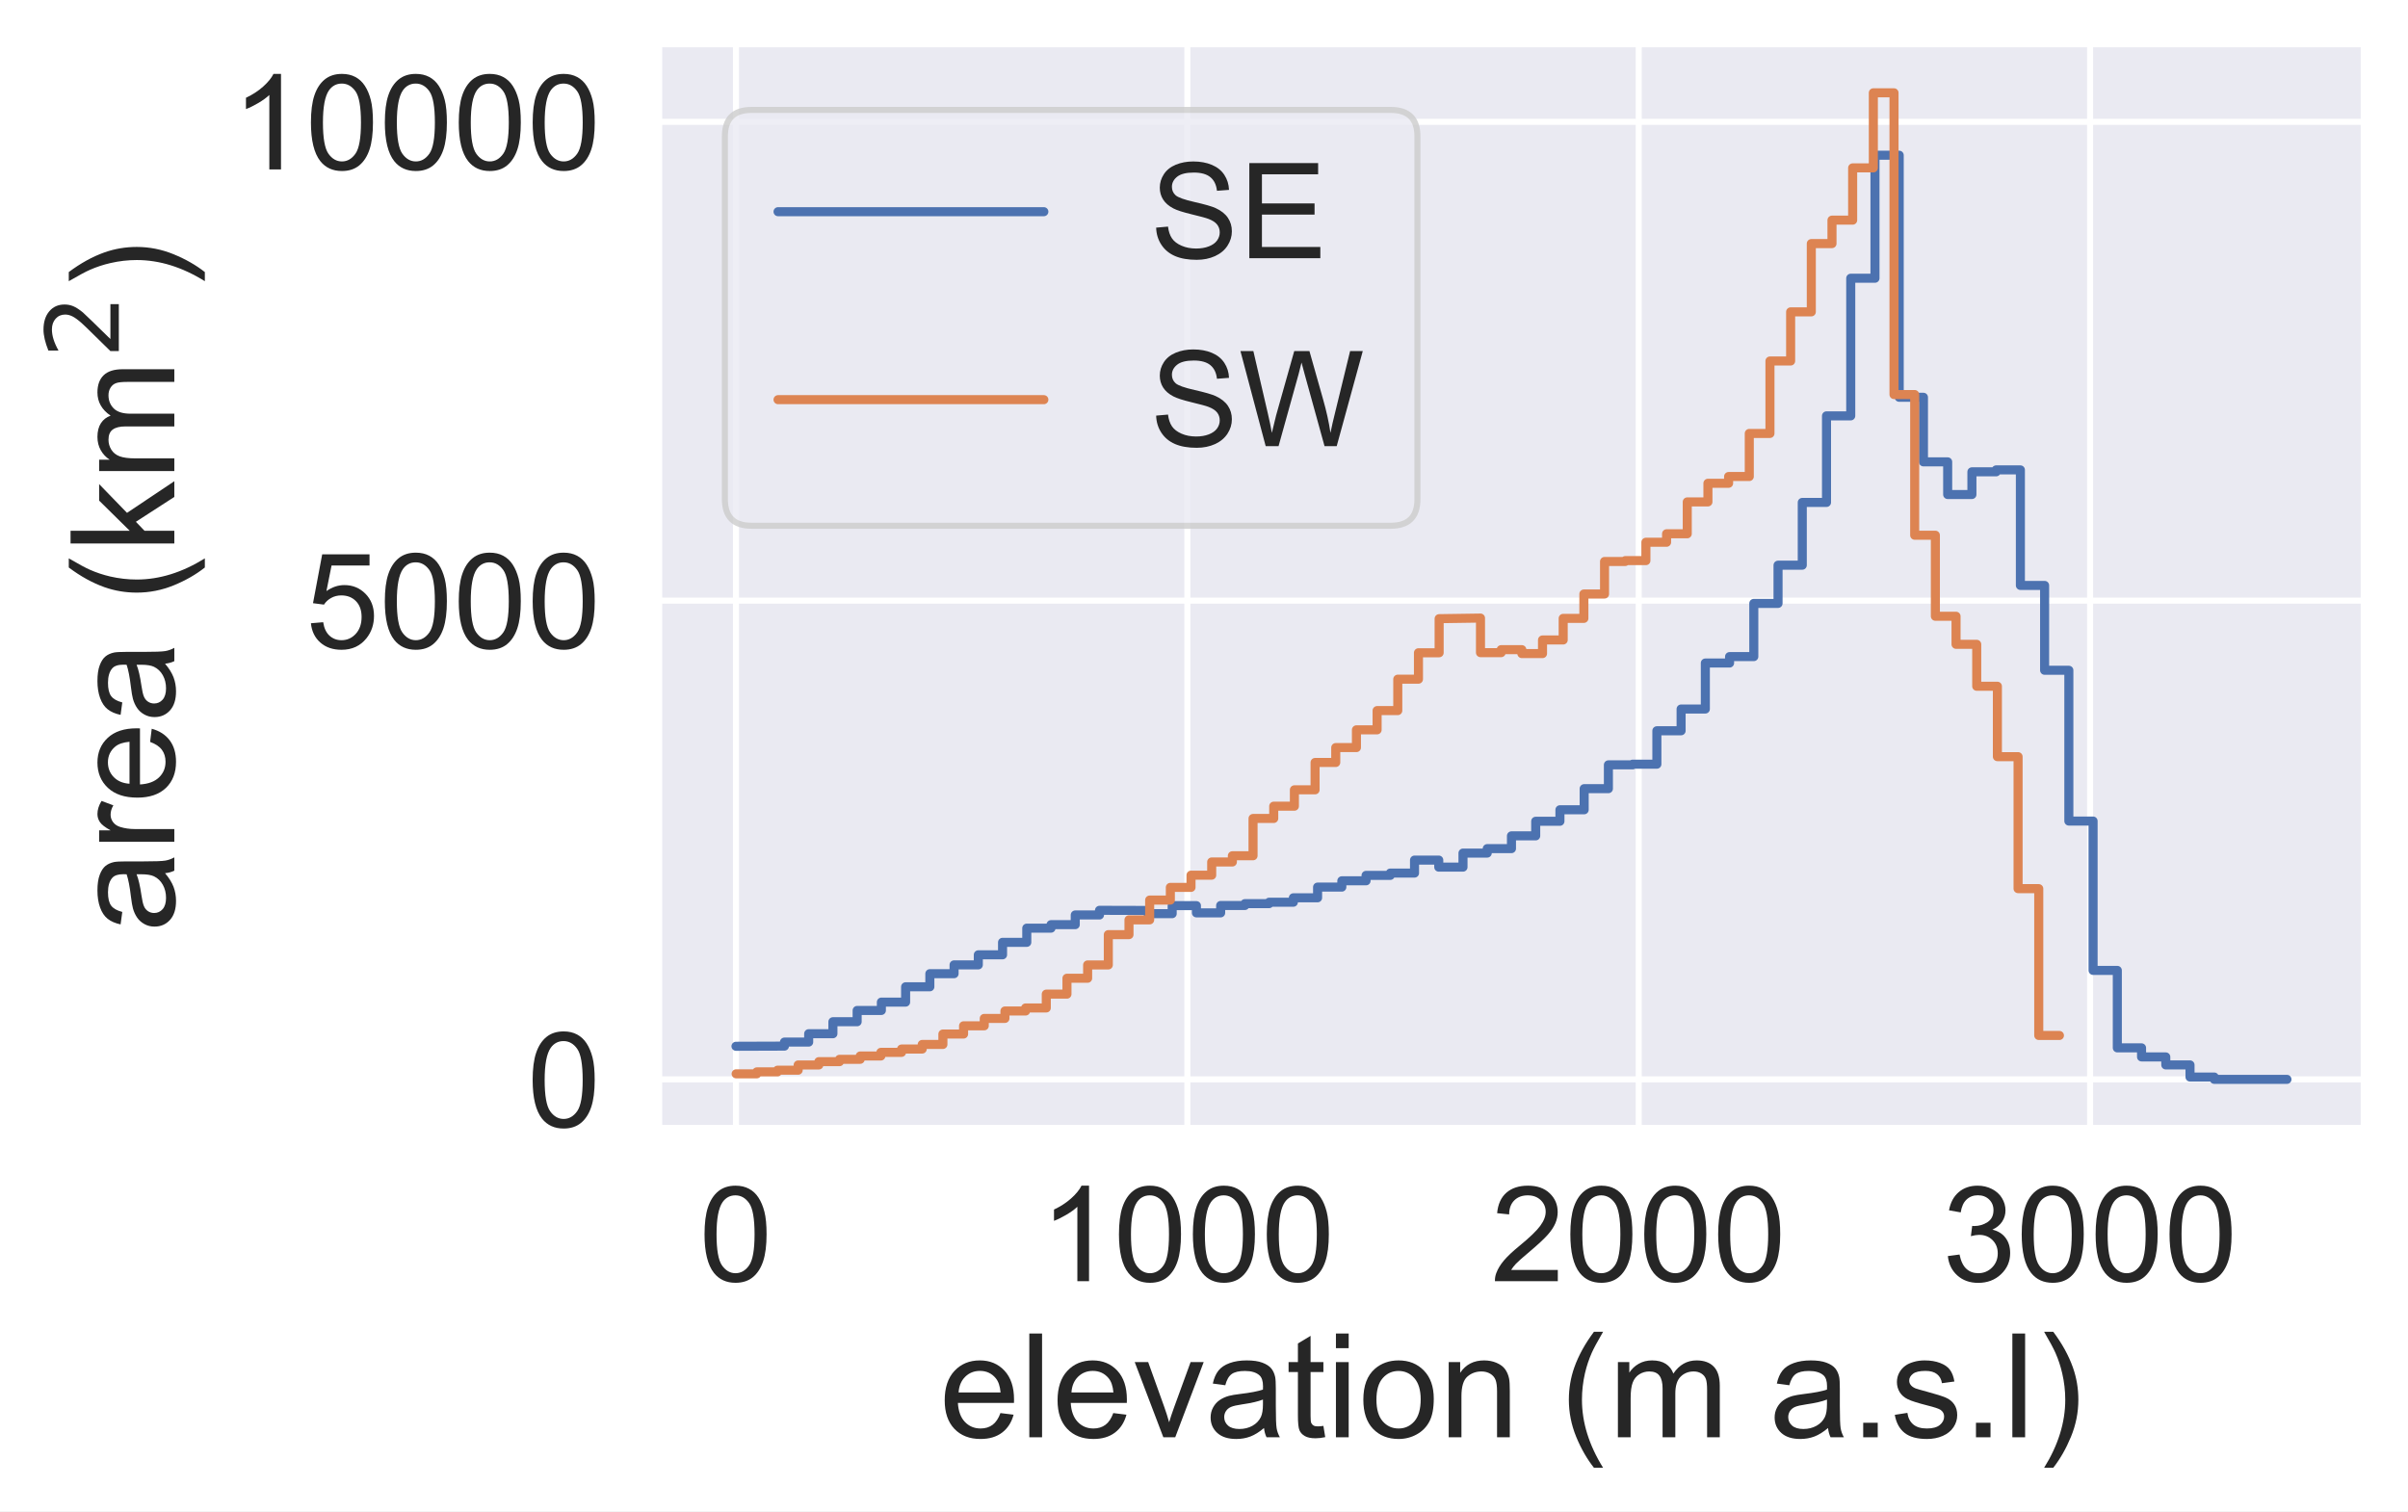
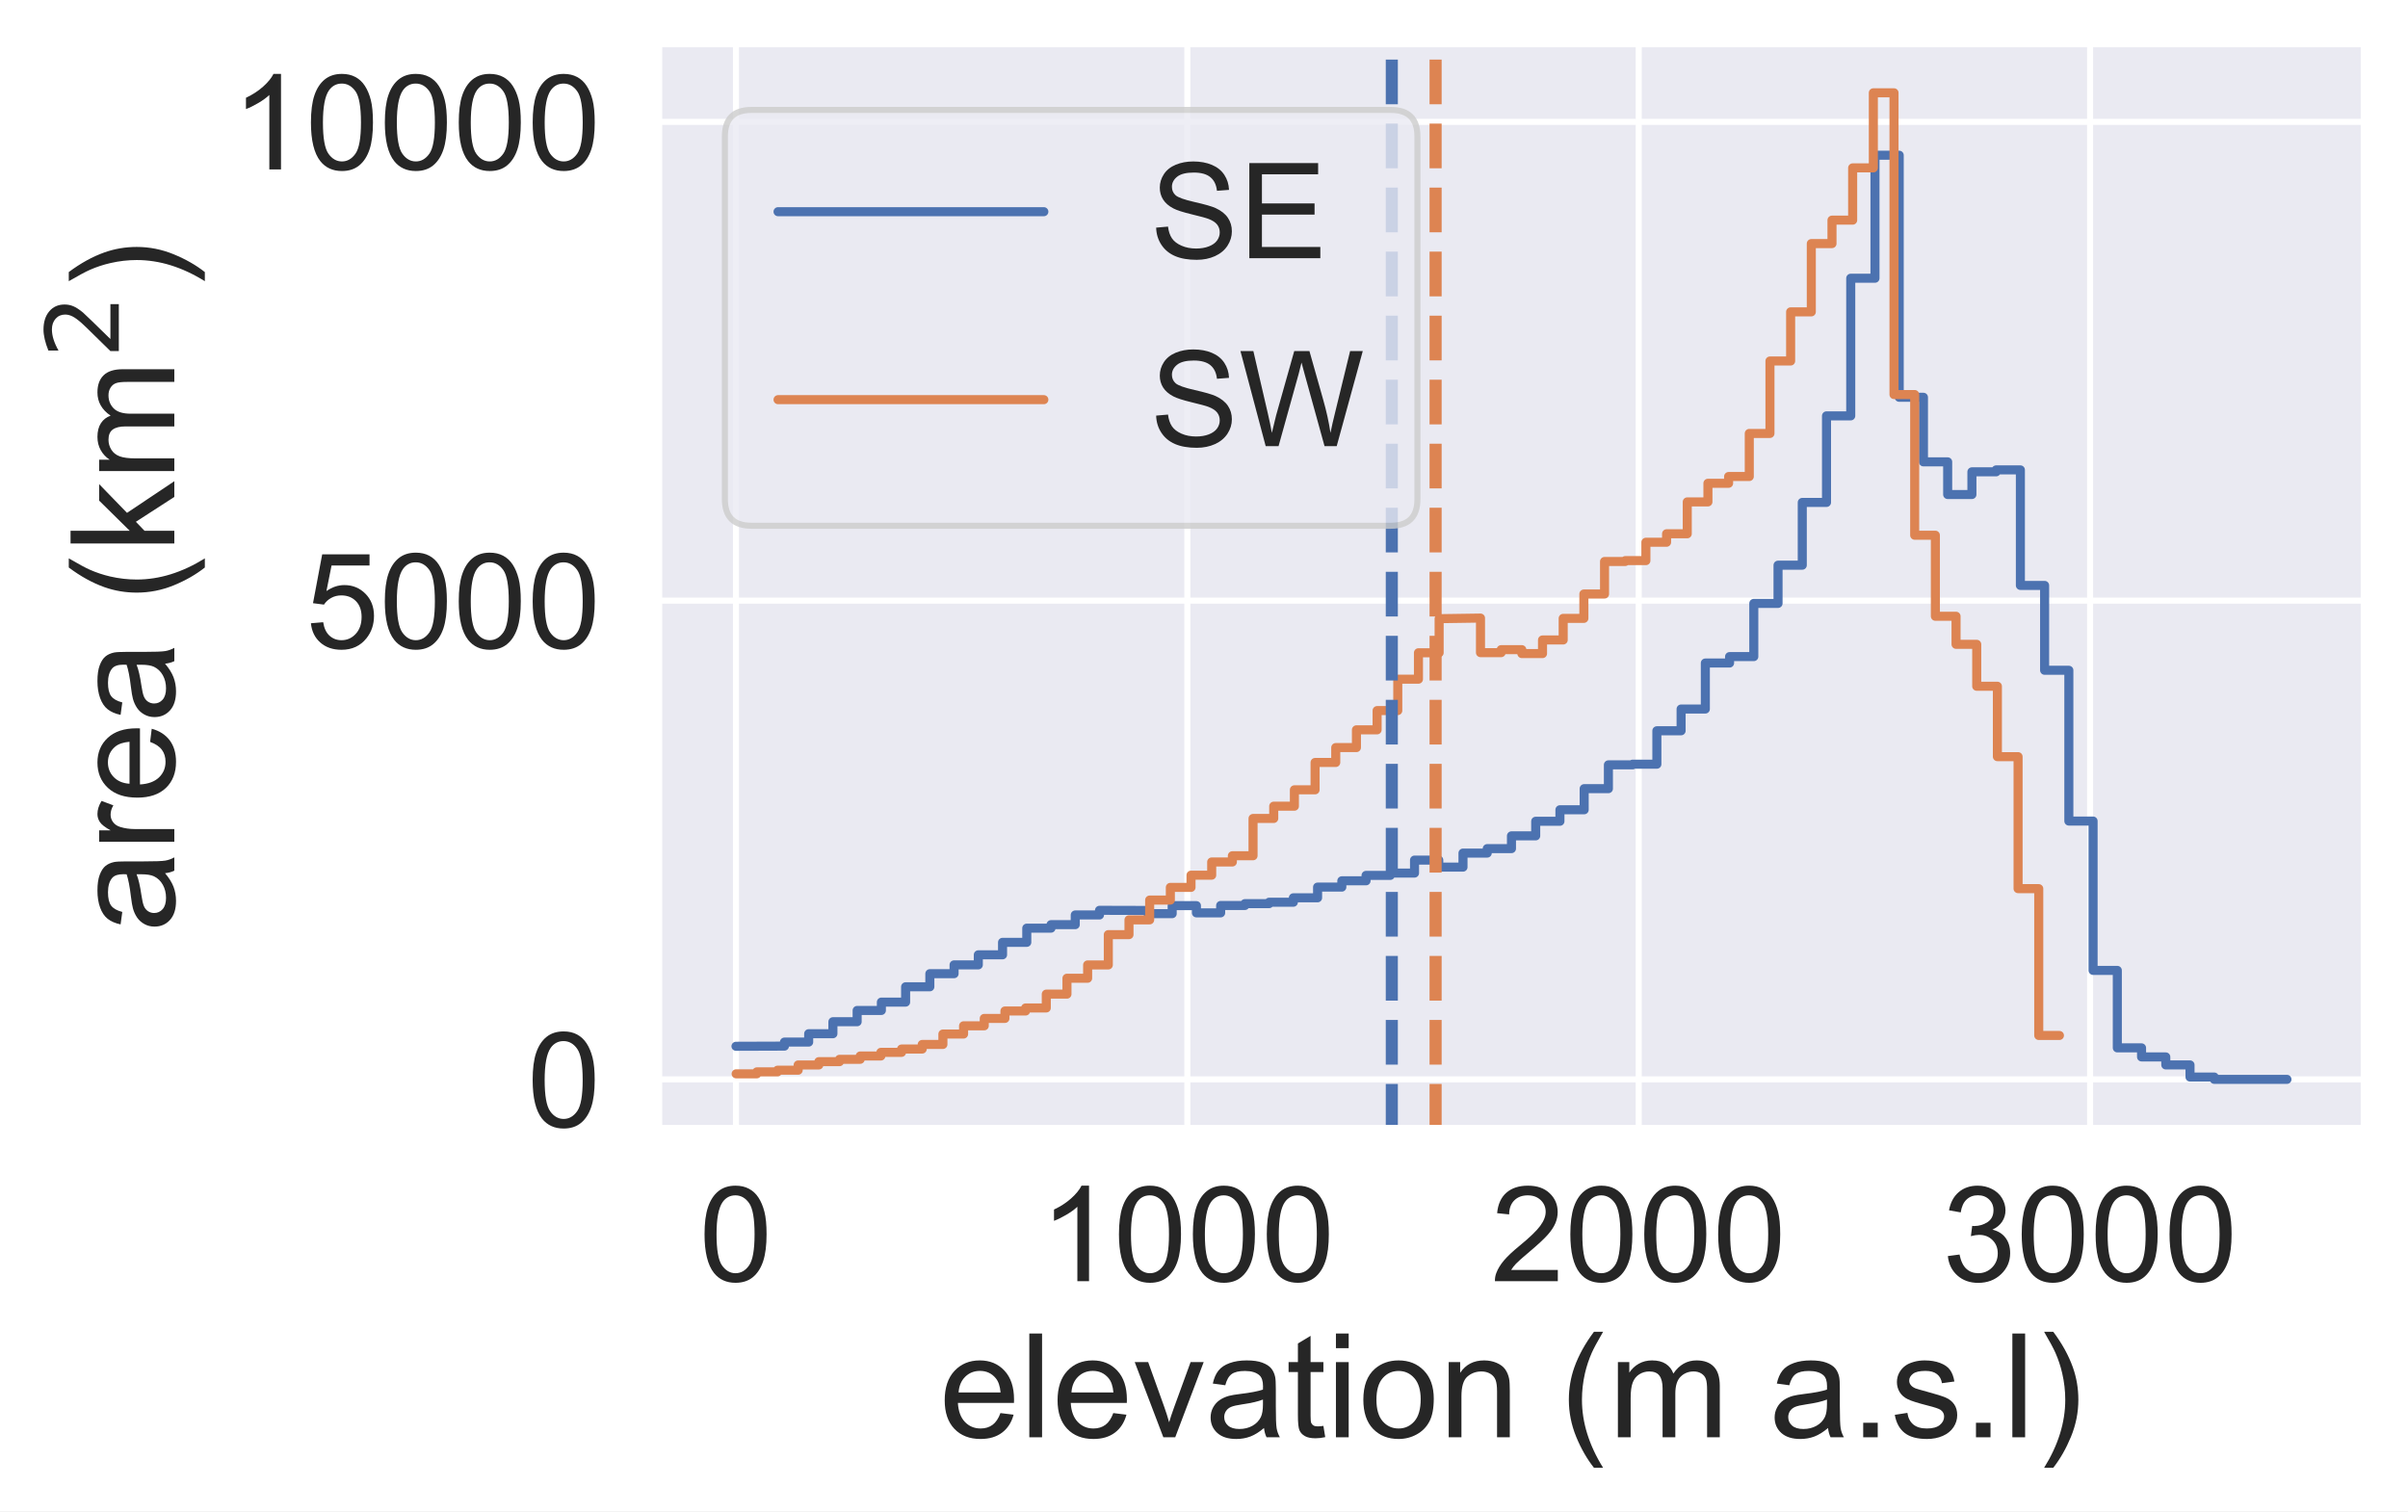
<svg xmlns="http://www.w3.org/2000/svg" xmlns:xlink="http://www.w3.org/1999/xlink" height="250.202pt" version="1.1" viewBox="0 0 398.6 250.202" width="398.6pt">
  <defs>
    <style type="text/css">*{stroke-linecap:butt;stroke-linejoin:round;}</style>
  </defs>
  <g id="figure_1">
    <g id="patch_1">
      <path d="M 0 250.202  L 398.6 250.202  L 398.6 0  L 0 0  z " style="fill:#ffffff;" />
    </g>
    <g id="axes_1">
      <g id="patch_2">
        <path d="M 108.99 186.86  L 391.4 186.86  L 391.4 7.2  L 108.99 7.2  z " style="fill:#eaeaf2;" />
      </g>
      <g id="matplotlib.axis_1">
        <g id="xtick_1">
          <g id="line2d_1">
-             <path clip-path="url(#p63dc96736a)" d="M 121.826 186.86  L 121.826 7.2  " style="fill:none;stroke:#ffffff;stroke-linecap:round;" />
+             <path clip-path="url(#p24b2e7065e)" d="M 121.826 186.86  L 121.826 7.2  " style="fill:none;stroke:#ffffff;stroke-linecap:round;" />
          </g>
          <g id="text_1">
            <g style="fill:#262626;" transform="translate(115.7093 212.1072)scale(0.22 -0.22)">
              <defs>
                <path d="M 266 2259  Q 266 3072 433 3567  Q 600 4063 929 4331  Q 1259 4600 1759 4600  Q 2128 4600 2406 4451  Q 2684 4303 2865 4023  Q 3047 3744 3150 3342  Q 3253 2941 3253 2259  Q 3253 1453 3087 958  Q 2922 463 2592 192  Q 2263 -78 1759 -78  Q 1097 -78 719 397  Q 266 969 266 2259  z M 844 2259  Q 844 1131 1108 757  Q 1372 384 1759 384  Q 2147 384 2411 759  Q 2675 1134 2675 2259  Q 2675 3391 2411 3762  Q 2147 4134 1753 4134  Q 1366 4134 1134 3806  Q 844 3388 844 2259  z " id="ArialMT-30" transform="scale(0.015625)" />
              </defs>
              <use xlink:href="#ArialMT-30" />
            </g>
          </g>
        </g>
        <g id="xtick_2">
          <g id="line2d_2">
-             <path clip-path="url(#p63dc96736a)" d="M 196.543 186.86  L 196.543 7.2  " style="fill:none;stroke:#ffffff;stroke-linecap:round;" />
+             <path clip-path="url(#p24b2e7065e)" d="M 196.543 186.86  L 196.543 7.2  " style="fill:none;stroke:#ffffff;stroke-linecap:round;" />
          </g>
          <g id="text_2">
            <g style="fill:#262626;" transform="translate(172.0747 212.1072)scale(0.22 -0.22)">
              <defs>
                <path d="M 2384 0  L 1822 0  L 1822 3584  Q 1619 3391 1289 3197  Q 959 3003 697 2906  L 697 3450  Q 1169 3672 1522 3987  Q 1875 4303 2022 4600  L 2384 4600  L 2384 0  z " id="ArialMT-31" transform="scale(0.015625)" />
              </defs>
              <use xlink:href="#ArialMT-31" />
              <use x="55.615" xlink:href="#ArialMT-30" />
              <use x="111.23" xlink:href="#ArialMT-30" />
              <use x="166.846" xlink:href="#ArialMT-30" />
            </g>
          </g>
        </g>
        <g id="xtick_3">
          <g id="line2d_3">
-             <path clip-path="url(#p63dc96736a)" d="M 271.259 186.86  L 271.259 7.2  " style="fill:none;stroke:#ffffff;stroke-linecap:round;" />
+             <path clip-path="url(#p24b2e7065e)" d="M 271.259 186.86  L 271.259 7.2  " style="fill:none;stroke:#ffffff;stroke-linecap:round;" />
          </g>
          <g id="text_3">
            <g style="fill:#262626;" transform="translate(246.7912 212.1072)scale(0.22 -0.22)">
              <defs>
                <path d="M 3222 541  L 3222 0  L 194 0  Q 188 203 259 391  Q 375 700 629 1000  Q 884 1300 1366 1694  Q 2113 2306 2375 2664  Q 2638 3022 2638 3341  Q 2638 3675 2398 3904  Q 2159 4134 1775 4134  Q 1369 4134 1125 3890  Q 881 3647 878 3216  L 300 3275  Q 359 3922 746 4261  Q 1134 4600 1788 4600  Q 2447 4600 2831 4234  Q 3216 3869 3216 3328  Q 3216 3053 3103 2787  Q 2991 2522 2730 2228  Q 2469 1934 1863 1422  Q 1356 997 1212 845  Q 1069 694 975 541  L 3222 541  z " id="ArialMT-32" transform="scale(0.015625)" />
              </defs>
              <use xlink:href="#ArialMT-32" />
              <use x="55.615" xlink:href="#ArialMT-30" />
              <use x="111.23" xlink:href="#ArialMT-30" />
              <use x="166.846" xlink:href="#ArialMT-30" />
            </g>
          </g>
        </g>
        <g id="xtick_4">
          <g id="line2d_4">
-             <path clip-path="url(#p63dc96736a)" d="M 345.976 186.86  L 345.976 7.2  " style="fill:none;stroke:#ffffff;stroke-linecap:round;" />
+             <path clip-path="url(#p24b2e7065e)" d="M 345.976 186.86  L 345.976 7.2  " style="fill:none;stroke:#ffffff;stroke-linecap:round;" />
          </g>
          <g id="text_4">
            <g style="fill:#262626;" transform="translate(321.5077 212.1072)scale(0.22 -0.22)">
              <defs>
                <path d="M 269 1209  L 831 1284  Q 928 806 1161 595  Q 1394 384 1728 384  Q 2125 384 2398 659  Q 2672 934 2672 1341  Q 2672 1728 2419 1979  Q 2166 2231 1775 2231  Q 1616 2231 1378 2169  L 1441 2663  Q 1497 2656 1531 2656  Q 1891 2656 2178 2843  Q 2466 3031 2466 3422  Q 2466 3731 2256 3934  Q 2047 4138 1716 4138  Q 1388 4138 1169 3931  Q 950 3725 888 3313  L 325 3413  Q 428 3978 793 4289  Q 1159 4600 1703 4600  Q 2078 4600 2393 4439  Q 2709 4278 2876 4000  Q 3044 3722 3044 3409  Q 3044 3113 2884 2869  Q 2725 2625 2413 2481  Q 2819 2388 3044 2092  Q 3269 1797 3269 1353  Q 3269 753 2831 336  Q 2394 -81 1725 -81  Q 1122 -81 723 278  Q 325 638 269 1209  z " id="ArialMT-33" transform="scale(0.015625)" />
              </defs>
              <use xlink:href="#ArialMT-33" />
              <use x="55.615" xlink:href="#ArialMT-30" />
              <use x="111.23" xlink:href="#ArialMT-30" />
              <use x="166.846" xlink:href="#ArialMT-30" />
            </g>
          </g>
        </g>
        <g id="text_5">
          <g style="fill:#262626;" transform="translate(155.5022 237.9509)scale(0.24 -0.24)">
            <defs>
              <path d="M 2694 1069  L 3275 997  Q 3138 488 2766 206  Q 2394 -75 1816 -75  Q 1088 -75 661 373  Q 234 822 234 1631  Q 234 2469 665 2931  Q 1097 3394 1784 3394  Q 2450 3394 2872 2941  Q 3294 2488 3294 1666  Q 3294 1616 3291 1516  L 816 1516  Q 847 969 1125 678  Q 1403 388 1819 388  Q 2128 388 2347 550  Q 2566 713 2694 1069  z M 847 1978  L 2700 1978  Q 2663 2397 2488 2606  Q 2219 2931 1791 2931  Q 1403 2931 1139 2672  Q 875 2413 847 1978  z " id="ArialMT-65" transform="scale(0.015625)" />
              <path d="M 409 0  L 409 4581  L 972 4581  L 972 0  L 409 0  z " id="ArialMT-6c" transform="scale(0.015625)" />
              <path d="M 1344 0  L 81 3319  L 675 3319  L 1388 1331  Q 1503 1009 1600 663  Q 1675 925 1809 1294  L 2547 3319  L 3125 3319  L 1869 0  L 1344 0  z " id="ArialMT-76" transform="scale(0.015625)" />
              <path d="M 2588 409  Q 2275 144 1986 34  Q 1697 -75 1366 -75  Q 819 -75 525 192  Q 231 459 231 875  Q 231 1119 342 1320  Q 453 1522 633 1644  Q 813 1766 1038 1828  Q 1203 1872 1538 1913  Q 2219 1994 2541 2106  Q 2544 2222 2544 2253  Q 2544 2597 2384 2738  Q 2169 2928 1744 2928  Q 1347 2928 1158 2789  Q 969 2650 878 2297  L 328 2372  Q 403 2725 575 2942  Q 747 3159 1072 3276  Q 1397 3394 1825 3394  Q 2250 3394 2515 3294  Q 2781 3194 2906 3042  Q 3031 2891 3081 2659  Q 3109 2516 3109 2141  L 3109 1391  Q 3109 606 3145 398  Q 3181 191 3288 0  L 2700 0  Q 2613 175 2588 409  z M 2541 1666  Q 2234 1541 1622 1453  Q 1275 1403 1131 1340  Q 988 1278 909 1158  Q 831 1038 831 891  Q 831 666 1001 516  Q 1172 366 1500 366  Q 1825 366 2078 508  Q 2331 650 2450 897  Q 2541 1088 2541 1459  L 2541 1666  z " id="ArialMT-61" transform="scale(0.015625)" />
              <path d="M 1650 503  L 1731 6  Q 1494 -44 1306 -44  Q 1000 -44 831 53  Q 663 150 594 308  Q 525 466 525 972  L 525 2881  L 113 2881  L 113 3319  L 525 3319  L 525 4141  L 1084 4478  L 1084 3319  L 1650 3319  L 1650 2881  L 1084 2881  L 1084 941  Q 1084 700 1114 631  Q 1144 563 1211 522  Q 1278 481 1403 481  Q 1497 481 1650 503  z " id="ArialMT-74" transform="scale(0.015625)" />
              <path d="M 425 3934  L 425 4581  L 988 4581  L 988 3934  L 425 3934  z M 425 0  L 425 3319  L 988 3319  L 988 0  L 425 0  z " id="ArialMT-69" transform="scale(0.015625)" />
              <path d="M 213 1659  Q 213 2581 725 3025  Q 1153 3394 1769 3394  Q 2453 3394 2887 2945  Q 3322 2497 3322 1706  Q 3322 1066 3130 698  Q 2938 331 2570 128  Q 2203 -75 1769 -75  Q 1072 -75 642 372  Q 213 819 213 1659  z M 791 1659  Q 791 1022 1069 705  Q 1347 388 1769 388  Q 2188 388 2466 706  Q 2744 1025 2744 1678  Q 2744 2294 2464 2611  Q 2184 2928 1769 2928  Q 1347 2928 1069 2612  Q 791 2297 791 1659  z " id="ArialMT-6f" transform="scale(0.015625)" />
              <path d="M 422 0  L 422 3319  L 928 3319  L 928 2847  Q 1294 3394 1984 3394  Q 2284 3394 2536 3286  Q 2788 3178 2913 3003  Q 3038 2828 3088 2588  Q 3119 2431 3119 2041  L 3119 0  L 2556 0  L 2556 2019  Q 2556 2363 2490 2533  Q 2425 2703 2258 2804  Q 2091 2906 1866 2906  Q 1506 2906 1245 2678  Q 984 2450 984 1813  L 984 0  L 422 0  z " id="ArialMT-6e" transform="scale(0.015625)" />
              <path id="ArialMT-20" transform="scale(0.015625)" />
              <path d="M 1497 -1347  Q 1031 -759 709 28  Q 388 816 388 1659  Q 388 2403 628 3084  Q 909 3875 1497 4659  L 1900 4659  Q 1522 4009 1400 3731  Q 1209 3300 1100 2831  Q 966 2247 966 1656  Q 966 153 1900 -1347  L 1497 -1347  z " id="ArialMT-28" transform="scale(0.015625)" />
              <path d="M 422 0  L 422 3319  L 925 3319  L 925 2853  Q 1081 3097 1340 3245  Q 1600 3394 1931 3394  Q 2300 3394 2536 3241  Q 2772 3088 2869 2813  Q 3263 3394 3894 3394  Q 4388 3394 4653 3120  Q 4919 2847 4919 2278  L 4919 0  L 4359 0  L 4359 2091  Q 4359 2428 4304 2576  Q 4250 2725 4106 2815  Q 3963 2906 3769 2906  Q 3419 2906 3187 2673  Q 2956 2441 2956 1928  L 2956 0  L 2394 0  L 2394 2156  Q 2394 2531 2256 2718  Q 2119 2906 1806 2906  Q 1569 2906 1367 2781  Q 1166 2656 1075 2415  Q 984 2175 984 1722  L 984 0  L 422 0  z " id="ArialMT-6d" transform="scale(0.015625)" />
              <path d="M 581 0  L 581 641  L 1222 641  L 1222 0  L 581 0  z " id="ArialMT-2e" transform="scale(0.015625)" />
              <path d="M 197 991  L 753 1078  Q 800 744 1014 566  Q 1228 388 1613 388  Q 2000 388 2187 545  Q 2375 703 2375 916  Q 2375 1106 2209 1216  Q 2094 1291 1634 1406  Q 1016 1563 777 1677  Q 538 1791 414 1992  Q 291 2194 291 2438  Q 291 2659 392 2848  Q 494 3038 669 3163  Q 800 3259 1026 3326  Q 1253 3394 1513 3394  Q 1903 3394 2198 3281  Q 2494 3169 2634 2976  Q 2775 2784 2828 2463  L 2278 2388  Q 2241 2644 2061 2787  Q 1881 2931 1553 2931  Q 1166 2931 1000 2803  Q 834 2675 834 2503  Q 834 2394 903 2306  Q 972 2216 1119 2156  Q 1203 2125 1616 2013  Q 2213 1853 2448 1751  Q 2684 1650 2818 1456  Q 2953 1263 2953 975  Q 2953 694 2789 445  Q 2625 197 2315 61  Q 2006 -75 1616 -75  Q 969 -75 630 194  Q 291 463 197 991  z " id="ArialMT-73" transform="scale(0.015625)" />
              <path d="M 791 -1347  L 388 -1347  Q 1322 153 1322 1656  Q 1322 2244 1188 2822  Q 1081 3291 891 3722  Q 769 4003 388 4659  L 791 4659  Q 1378 3875 1659 3084  Q 1900 2403 1900 1659  Q 1900 816 1576 28  Q 1253 -759 791 -1347  z " id="ArialMT-29" transform="scale(0.015625)" />
            </defs>
            <use xlink:href="#ArialMT-65" />
            <use x="55.615" xlink:href="#ArialMT-6c" />
            <use x="77.832" xlink:href="#ArialMT-65" />
            <use x="133.447" xlink:href="#ArialMT-76" />
            <use x="183.447" xlink:href="#ArialMT-61" />
            <use x="239.062" xlink:href="#ArialMT-74" />
            <use x="266.846" xlink:href="#ArialMT-69" />
            <use x="289.062" xlink:href="#ArialMT-6f" />
            <use x="344.678" xlink:href="#ArialMT-6e" />
            <use x="400.293" xlink:href="#ArialMT-20" />
            <use x="428.076" xlink:href="#ArialMT-28" />
            <use x="461.377" xlink:href="#ArialMT-6d" />
            <use x="544.678" xlink:href="#ArialMT-20" />
            <use x="572.461" xlink:href="#ArialMT-61" />
            <use x="628.076" xlink:href="#ArialMT-2e" />
            <use x="655.859" xlink:href="#ArialMT-73" />
            <use x="705.859" xlink:href="#ArialMT-2e" />
            <use x="733.643" xlink:href="#ArialMT-6c" />
            <use x="755.859" xlink:href="#ArialMT-29" />
          </g>
        </g>
      </g>
      <g id="matplotlib.axis_2">
        <g id="ytick_1">
          <g id="line2d_5">
-             <path clip-path="url(#p63dc96736a)" d="M 108.99 178.695  L 391.4 178.695  " style="fill:none;stroke:#ffffff;stroke-linecap:round;" />
+             <path clip-path="url(#p24b2e7065e)" d="M 108.99 178.695  L 391.4 178.695  " style="fill:none;stroke:#ffffff;stroke-linecap:round;" />
          </g>
          <g id="text_6">
            <g style="fill:#262626;" transform="translate(87.25625 186.5686)scale(0.22 -0.22)">
              <use xlink:href="#ArialMT-30" />
            </g>
          </g>
        </g>
        <g id="ytick_2">
          <g id="line2d_6">
-             <path clip-path="url(#p63dc96736a)" d="M 108.99 99.434  L 391.4 99.434  " style="fill:none;stroke:#ffffff;stroke-linecap:round;" />
+             <path clip-path="url(#p24b2e7065e)" d="M 108.99 99.434  L 391.4 99.434  " style="fill:none;stroke:#ffffff;stroke-linecap:round;" />
          </g>
          <g id="text_7">
            <g style="fill:#262626;" transform="translate(50.55406 107.3075)scale(0.22 -0.22)">
              <defs>
                <path d="M 266 1200  L 856 1250  Q 922 819 1161 601  Q 1400 384 1738 384  Q 2144 384 2425 690  Q 2706 997 2706 1503  Q 2706 1984 2436 2262  Q 2166 2541 1728 2541  Q 1456 2541 1237 2417  Q 1019 2294 894 2097  L 366 2166  L 809 4519  L 3088 4519  L 3088 3981  L 1259 3981  L 1013 2750  Q 1425 3038 1878 3038  Q 2478 3038 2890 2622  Q 3303 2206 3303 1553  Q 3303 931 2941 478  Q 2500 -78 1738 -78  Q 1113 -78 717 272  Q 322 622 266 1200  z " id="ArialMT-35" transform="scale(0.015625)" />
              </defs>
              <use xlink:href="#ArialMT-35" />
              <use x="55.615" xlink:href="#ArialMT-30" />
              <use x="111.23" xlink:href="#ArialMT-30" />
              <use x="166.846" xlink:href="#ArialMT-30" />
            </g>
          </g>
        </g>
        <g id="ytick_3">
          <g id="line2d_7">
-             <path clip-path="url(#p63dc96736a)" d="M 108.99 20.173  L 391.4 20.173  " style="fill:none;stroke:#ffffff;stroke-linecap:round;" />
+             <path clip-path="url(#p24b2e7065e)" d="M 108.99 20.173  L 391.4 20.173  " style="fill:none;stroke:#ffffff;stroke-linecap:round;" />
          </g>
          <g id="text_8">
            <g style="fill:#262626;" transform="translate(38.32 28.04647)scale(0.22 -0.22)">
              <use xlink:href="#ArialMT-31" />
              <use x="55.615" xlink:href="#ArialMT-30" />
              <use x="111.23" xlink:href="#ArialMT-30" />
              <use x="166.846" xlink:href="#ArialMT-30" />
              <use x="222.461" xlink:href="#ArialMT-30" />
            </g>
          </g>
        </g>
        <g id="text_9">
          <g style="fill:#262626;" transform="translate(29.04 154.27)rotate(-90)scale(0.24 -0.24)">
            <defs>
              <path d="M 416 0  L 416 3319  L 922 3319  L 922 2816  Q 1116 3169 1280 3281  Q 1444 3394 1641 3394  Q 1925 3394 2219 3213  L 2025 2691  Q 1819 2813 1613 2813  Q 1428 2813 1281 2702  Q 1134 2591 1072 2394  Q 978 2094 978 1738  L 978 0  L 416 0  z " id="ArialMT-72" transform="scale(0.015625)" />
              <path d="M 425 0  L 425 4581  L 988 4581  L 988 1969  L 2319 3319  L 3047 3319  L 1778 2088  L 3175 0  L 2481 0  L 1384 1697  L 988 1316  L 988 0  L 425 0  z " id="ArialMT-6b" transform="scale(0.015625)" />
              <path d="M 1228 531  L 3431 531  L 3431 0  L 469 0  L 469 531  Q 828 903 1448 1529  Q 2069 2156 2228 2338  Q 2531 2678 2651 2914  Q 2772 3150 2772 3378  Q 2772 3750 2511 3984  Q 2250 4219 1831 4219  Q 1534 4219 1204 4116  Q 875 4013 500 3803  L 500 4441  Q 881 4594 1212 4672  Q 1544 4750 1819 4750  Q 2544 4750 2975 4387  Q 3406 4025 3406 3419  Q 3406 3131 3298 2873  Q 3191 2616 2906 2266  Q 2828 2175 2409 1742  Q 1991 1309 1228 531  z " id="DejaVuSans-32" transform="scale(0.015625)" />
            </defs>
            <use transform="translate(0 0.765625)" xlink:href="#ArialMT-61" />
            <use transform="translate(55.61523 0.765625)" xlink:href="#ArialMT-72" />
            <use transform="translate(88.91602 0.765625)" xlink:href="#ArialMT-65" />
            <use transform="translate(144.5312 0.765625)" xlink:href="#ArialMT-61" />
            <use transform="translate(200.1465 0.765625)" xlink:href="#ArialMT-20" />
            <use transform="translate(227.9297 0.765625)" xlink:href="#ArialMT-28" />
            <use transform="translate(261.2305 0.765625)" xlink:href="#ArialMT-6b" />
            <use transform="translate(311.2305 0.765625)" xlink:href="#ArialMT-6d" />
            <use transform="translate(395.4883 39.04688)scale(0.7)" xlink:href="#DejaVuSans-32" />
            <use transform="translate(442.7588 0.765625)" xlink:href="#ArialMT-29" />
          </g>
        </g>
      </g>
      <g id="line2d_8">
-         <path clip-path="url(#p63dc96736a)" d="M 121.827 173.217  L 129.85 173.19  L 129.85 172.523  L 133.862 172.523  L 133.862 171.138  L 137.873 171.138  L 137.873 169.153  L 141.885 169.153  L 141.885 167.286  L 145.896 167.286  L 145.896 165.905  L 149.908 165.905  L 149.908 163.369  L 153.919 163.369  L 153.919 161.199  L 157.931 161.199  L 157.931 159.74  L 161.942 159.74  L 161.942 158.075  L 165.954 158.075  L 165.954 156.009  L 169.965 156.009  L 169.965 153.66  L 173.977 153.66  L 173.977 153.082  L 177.988 153.082  L 177.988 151.478  L 182 151.478  L 182 150.708  L 190.023 150.73  L 190.023 151.263  L 194.034 151.263  L 194.034 149.935  L 198.046 149.935  L 198.046 151.13  L 202.057 151.13  L 202.057 149.907  L 206.069 149.907  L 206.069 149.604  L 210.08 149.604  L 210.08 149.369  L 214.092 149.369  L 214.092 148.637  L 218.103 148.637  L 218.103 146.865  L 222.115 146.865  L 222.115 145.821  L 226.126 145.821  L 226.126 144.925  L 230.138 144.925  L 230.138 144.541  L 234.149 144.541  L 234.149 142.391  L 238.161 142.391  L 238.161 143.559  L 242.172 143.559  L 242.172 141.233  L 246.184 141.233  L 246.184 140.494  L 250.195 140.494  L 250.195 138.38  L 254.207 138.38  L 254.207 135.966  L 258.218 135.966  L 258.218 134.063  L 262.23 134.063  L 262.23 130.567  L 266.241 130.567  L 266.241 126.626  L 270.253 126.626  L 270.253 126.514  L 274.264 126.514  L 274.264 120.983  L 278.276 120.983  L 278.276 117.382  L 282.287 117.382  L 282.287 109.768  L 286.299 109.768  L 286.299 108.704  L 290.31 108.704  L 290.31 99.897  L 294.322 99.897  L 294.322 93.57  L 298.333 93.57  L 298.333 83.18  L 302.345 83.18  L 302.345 68.849  L 306.356 68.849  L 306.356 46.064  L 310.368 46.064  L 310.368 25.696  L 314.379 25.696  L 314.379 65.773  L 318.391 65.773  L 318.391 76.464  L 322.402 76.464  L 322.402 81.871  L 326.414 81.871  L 326.414 78.114  L 330.425 78.114  L 330.425 77.794  L 334.437 77.794  L 334.437 96.919  L 338.448 96.919  L 338.448 110.968  L 342.46 110.968  L 342.46 135.93  L 346.471 135.93  L 346.471 160.654  L 350.483 160.654  L 350.483 173.48  L 354.494 173.48  L 354.494 174.98  L 358.506 174.98  L 358.506 176.304  L 362.517 176.304  L 362.517 178.31  L 366.529 178.31  L 366.529 178.693  L 378.563 178.694  L 378.563 178.694  " style="fill:none;stroke:#4c72b0;stroke-linecap:round;stroke-width:1.5;" />
+         <path clip-path="url(#p24b2e7065e)" d="M 121.827 173.217  L 129.85 173.19  L 129.85 172.523  L 133.862 172.523  L 133.862 171.138  L 137.873 171.138  L 137.873 169.153  L 141.885 169.153  L 141.885 167.286  L 145.896 167.286  L 145.896 165.905  L 149.908 165.905  L 149.908 163.369  L 153.919 163.369  L 153.919 161.199  L 157.931 161.199  L 157.931 159.74  L 161.942 159.74  L 161.942 158.075  L 165.954 158.075  L 165.954 156.009  L 169.965 156.009  L 169.965 153.66  L 173.977 153.66  L 173.977 153.082  L 177.988 153.082  L 177.988 151.478  L 182 151.478  L 182 150.708  L 190.023 150.73  L 190.023 151.263  L 194.034 151.263  L 194.034 149.935  L 198.046 149.935  L 198.046 151.13  L 202.057 151.13  L 202.057 149.907  L 206.069 149.907  L 206.069 149.604  L 210.08 149.604  L 210.08 149.369  L 214.092 149.369  L 214.092 148.637  L 218.103 148.637  L 218.103 146.865  L 222.115 146.865  L 222.115 145.821  L 226.126 145.821  L 226.126 144.925  L 230.138 144.925  L 230.138 144.541  L 234.149 144.541  L 234.149 142.391  L 238.161 142.391  L 238.161 143.559  L 242.172 143.559  L 242.172 141.233  L 246.184 141.233  L 246.184 140.494  L 250.195 140.494  L 250.195 138.38  L 254.207 138.38  L 254.207 135.966  L 258.218 135.966  L 258.218 134.063  L 262.23 134.063  L 262.23 130.567  L 266.241 130.567  L 266.241 126.626  L 270.253 126.626  L 270.253 126.514  L 274.264 126.514  L 274.264 120.983  L 278.276 120.983  L 278.276 117.382  L 282.287 117.382  L 282.287 109.768  L 286.299 109.768  L 286.299 108.704  L 290.31 108.704  L 290.31 99.897  L 294.322 99.897  L 294.322 93.57  L 298.333 93.57  L 298.333 83.18  L 302.345 83.18  L 302.345 68.849  L 306.356 68.849  L 306.356 46.064  L 310.368 46.064  L 310.368 25.696  L 314.379 25.696  L 314.379 65.773  L 318.391 65.773  L 318.391 76.464  L 322.402 76.464  L 322.402 81.871  L 326.414 81.871  L 326.414 78.114  L 330.425 78.114  L 330.425 77.794  L 334.437 77.794  L 334.437 96.919  L 338.448 96.919  L 338.448 110.968  L 342.46 110.968  L 342.46 135.93  L 346.471 135.93  L 346.471 160.654  L 350.483 160.654  L 350.483 173.48  L 354.494 173.48  L 354.494 174.98  L 358.506 174.98  L 358.506 176.304  L 362.517 176.304  L 362.517 178.31  L 366.529 178.31  L 366.529 178.693  L 378.563 178.694  L 378.563 178.694  " style="fill:none;stroke:#4c72b0;stroke-linecap:round;stroke-width:1.5;" />
      </g>
      <g id="line2d_9">
-         <path clip-path="url(#p63dc96736a)" d="M 121.854 177.778  L 125.277 177.778  L 125.277 177.456  L 128.699 177.456  L 128.699 177.178  L 132.122 177.178  L 132.122 176.31  L 135.544 176.31  L 135.544 175.761  L 138.967 175.761  L 138.967 175.374  L 142.39 175.374  L 142.39 174.827  L 145.812 174.827  L 145.812 174.225  L 149.235 174.225  L 149.235 173.673  L 152.657 173.673  L 152.657 172.914  L 156.08 172.914  L 156.08 171.191  L 159.503 171.191  L 159.503 169.828  L 162.925 169.828  L 162.925 168.604  L 166.348 168.604  L 166.348 167.377  L 169.77 167.377  L 169.77 166.872  L 173.193 166.872  L 173.193 164.584  L 176.616 164.584  L 176.616 161.953  L 180.038 161.953  L 180.038 159.751  L 183.461 159.751  L 183.461 154.734  L 186.883 154.734  L 186.883 152.288  L 190.306 152.288  L 190.306 149.013  L 193.729 149.013  L 193.729 146.911  L 197.151 146.911  L 197.151 144.889  L 200.574 144.889  L 200.574 142.704  L 203.996 142.704  L 203.996 141.674  L 207.419 141.674  L 207.419 135.501  L 210.842 135.501  L 210.842 133.468  L 214.264 133.468  L 214.264 130.759  L 217.687 130.759  L 217.687 126.232  L 221.109 126.232  L 221.109 123.765  L 224.532 123.765  L 224.532 120.829  L 227.955 120.829  L 227.955 117.643  L 231.377 117.643  L 231.377 112.442  L 234.8 112.442  L 234.8 108.069  L 238.222 108.069  L 238.222 102.425  L 245.068 102.325  L 245.068 108.049  L 248.49 108.049  L 248.49 107.555  L 251.913 107.555  L 251.913 108.205  L 255.335 108.205  L 255.335 105.951  L 258.758 105.951  L 258.758 102.374  L 262.181 102.374  L 262.181 98.342  L 265.603 98.342  L 265.603 92.957  L 269.026 92.957  L 269.026 92.814  L 272.448 92.814  L 272.448 89.774  L 275.871 89.774  L 275.871 88.37  L 279.294 88.37  L 279.294 83.093  L 282.716 83.093  L 282.716 80.01  L 286.139 80.01  L 286.139 78.889  L 289.561 78.889  L 289.561 71.759  L 292.984 71.759  L 292.984 59.765  L 296.407 59.765  L 296.407 51.631  L 299.829 51.631  L 299.829 40.328  L 303.252 40.328  L 303.252 36.447  L 306.674 36.447  L 306.674 27.794  L 310.097 27.794  L 310.097 15.366  L 313.519 15.366  L 313.519 65.32  L 316.942 65.32  L 316.942 88.61  L 320.365 88.61  L 320.365 102.025  L 323.787 102.025  L 323.787 106.671  L 327.21 106.671  L 327.21 113.612  L 330.632 113.612  L 330.632 125.268  L 334.055 125.268  L 334.055 147.12  L 337.478 147.12  L 337.478 171.428  L 340.9 171.428  L 340.9 171.428  " style="fill:none;stroke:#dd8452;stroke-linecap:round;stroke-width:1.5;" />
+         <path clip-path="url(#p24b2e7065e)" d="M 121.854 177.778  L 125.277 177.778  L 125.277 177.456  L 128.699 177.456  L 128.699 177.178  L 132.122 177.178  L 132.122 176.31  L 135.544 176.31  L 135.544 175.761  L 138.967 175.761  L 138.967 175.374  L 142.39 175.374  L 142.39 174.827  L 145.812 174.827  L 145.812 174.225  L 149.235 174.225  L 149.235 173.673  L 152.657 173.673  L 152.657 172.914  L 156.08 172.914  L 156.08 171.191  L 159.503 171.191  L 159.503 169.828  L 162.925 169.828  L 162.925 168.604  L 166.348 168.604  L 166.348 167.377  L 169.77 167.377  L 169.77 166.872  L 173.193 166.872  L 173.193 164.584  L 176.616 164.584  L 176.616 161.953  L 180.038 161.953  L 180.038 159.751  L 183.461 159.751  L 183.461 154.734  L 186.883 154.734  L 186.883 152.288  L 190.306 152.288  L 190.306 149.013  L 193.729 149.013  L 193.729 146.911  L 197.151 146.911  L 197.151 144.889  L 200.574 144.889  L 200.574 142.704  L 203.996 142.704  L 203.996 141.674  L 207.419 141.674  L 207.419 135.501  L 210.842 135.501  L 210.842 133.468  L 214.264 133.468  L 214.264 130.759  L 217.687 130.759  L 217.687 126.232  L 221.109 126.232  L 221.109 123.765  L 224.532 123.765  L 224.532 120.829  L 227.955 120.829  L 227.955 117.643  L 231.377 117.643  L 231.377 112.442  L 234.8 112.442  L 234.8 108.069  L 238.222 108.069  L 238.222 102.425  L 245.068 102.325  L 245.068 108.049  L 248.49 108.049  L 248.49 107.555  L 251.913 107.555  L 251.913 108.205  L 255.335 108.205  L 255.335 105.951  L 258.758 105.951  L 258.758 102.374  L 262.181 102.374  L 262.181 98.342  L 265.603 98.342  L 265.603 92.957  L 269.026 92.957  L 269.026 92.814  L 272.448 92.814  L 272.448 89.774  L 275.871 89.774  L 275.871 88.37  L 279.294 88.37  L 279.294 83.093  L 282.716 83.093  L 282.716 80.01  L 286.139 80.01  L 286.139 78.889  L 289.561 78.889  L 289.561 71.759  L 292.984 71.759  L 292.984 59.765  L 296.407 59.765  L 296.407 51.631  L 299.829 51.631  L 299.829 40.328  L 303.252 40.328  L 303.252 36.447  L 306.674 36.447  L 306.674 27.794  L 310.097 27.794  L 310.097 15.366  L 313.519 15.366  L 313.519 65.32  L 316.942 65.32  L 316.942 88.61  L 320.365 88.61  L 320.365 102.025  L 323.787 102.025  L 323.787 106.671  L 327.21 106.671  L 327.21 113.612  L 330.632 113.612  L 330.632 125.268  L 334.055 125.268  L 334.055 147.12  L 337.478 147.12  L 337.478 171.428  L 340.9 171.428  L 340.9 171.428  " style="fill:none;stroke:#dd8452;stroke-linecap:round;stroke-width:1.5;" />
+       </g>
+       <g id="line2d_10">
+         <path clip-path="url(#p24b2e7065e)" d="M 230.389 186.86  L 230.389 7.2  " style="fill:none;stroke:#4c72b0;stroke-dasharray:7.4,3.2;stroke-dashoffset:0;stroke-width:2;" />
+       </g>
+       <g id="line2d_11">
+         <path clip-path="url(#p24b2e7065e)" d="M 237.637 186.86  L 237.637 7.2  " style="fill:none;stroke:#dd8452;stroke-dasharray:7.4,3.2;stroke-dashoffset:0;stroke-width:2;" />
      </g>
      <g id="patch_3">
        <path d="M 108.99 186.86  L 108.99 7.2  " style="fill:none;stroke:#ffffff;stroke-linecap:square;stroke-linejoin:miter;stroke-width:1.25;" />
      </g>
      <g id="patch_4">
        <path d="M 391.4 186.86  L 391.4 7.2  " style="fill:none;stroke:#ffffff;stroke-linecap:square;stroke-linejoin:miter;stroke-width:1.25;" />
      </g>
      <g id="patch_5">
        <path d="M 108.99 186.86  L 391.4 186.86  " style="fill:none;stroke:#ffffff;stroke-linecap:square;stroke-linejoin:miter;stroke-width:1.25;" />
      </g>
      <g id="patch_6">
        <path d="M 108.99 7.2  L 391.4 7.2  " style="fill:none;stroke:#ffffff;stroke-linecap:square;stroke-linejoin:miter;stroke-width:1.25;" />
      </g>
      <g id="legend_1">
        <g id="patch_7">
          <path d="M 124.39 87.039  L 230.231 87.039  Q 234.631 87.039 234.631 82.639  L 234.631 22.6  Q 234.631 18.2 230.231 18.2  L 124.39 18.2  Q 119.99 18.2 119.99 22.6  L 119.99 82.639  Q 119.99 87.039 124.39 87.039  z " style="fill:#eaeaf2;opacity:0.8;stroke:#cccccc;stroke-linejoin:miter;" />
        </g>
-         <g id="line2d_10">
+         <g id="line2d_12">
          <path d="M 128.79 35.047  L 172.79 35.047  " style="fill:none;stroke:#4c72b0;stroke-linecap:round;stroke-width:1.5;" />
        </g>
-         <g id="line2d_11" />
+         <g id="line2d_13" />
        <g id="text_10">
          <g style="fill:#262626;" transform="translate(190.3903 42.74719)scale(0.22 -0.22)">
            <defs>
              <path d="M 288 1472  L 859 1522  Q 900 1178 1048 958  Q 1197 738 1509 602  Q 1822 466 2213 466  Q 2559 466 2825 569  Q 3091 672 3220 851  Q 3350 1031 3350 1244  Q 3350 1459 3225 1620  Q 3100 1781 2813 1891  Q 2628 1963 1997 2114  Q 1366 2266 1113 2400  Q 784 2572 623 2826  Q 463 3081 463 3397  Q 463 3744 659 4045  Q 856 4347 1234 4503  Q 1613 4659 2075 4659  Q 2584 4659 2973 4495  Q 3363 4331 3572 4012  Q 3781 3694 3797 3291  L 3216 3247  Q 3169 3681 2898 3903  Q 2628 4125 2100 4125  Q 1550 4125 1298 3923  Q 1047 3722 1047 3438  Q 1047 3191 1225 3031  Q 1400 2872 2139 2705  Q 2878 2538 3153 2413  Q 3553 2228 3743 1945  Q 3934 1663 3934 1294  Q 3934 928 3725 604  Q 3516 281 3123 101  Q 2731 -78 2241 -78  Q 1619 -78 1198 103  Q 778 284 539 648  Q 300 1013 288 1472  z " id="ArialMT-53" transform="scale(0.015625)" />
              <path d="M 506 0  L 506 4581  L 3819 4581  L 3819 4041  L 1113 4041  L 1113 2638  L 3647 2638  L 3647 2100  L 1113 2100  L 1113 541  L 3925 541  L 3925 0  L 506 0  z " id="ArialMT-45" transform="scale(0.015625)" />
            </defs>
            <use xlink:href="#ArialMT-53" />
            <use x="66.699" xlink:href="#ArialMT-45" />
          </g>
        </g>
-         <g id="line2d_12">
+         <g id="line2d_14">
          <path d="M 128.79 66.167  L 172.79 66.167  " style="fill:none;stroke:#dd8452;stroke-linecap:round;stroke-width:1.5;" />
        </g>
-         <g id="line2d_13" />
+         <g id="line2d_15" />
        <g id="text_11">
          <g style="fill:#262626;" transform="translate(190.3903 73.86687)scale(0.22 -0.22)">
            <defs>
              <path d="M 1294 0  L 78 4581  L 700 4581  L 1397 1578  Q 1509 1106 1591 641  Q 1766 1375 1797 1488  L 2669 4581  L 3400 4581  L 4056 2263  Q 4303 1400 4413 641  Q 4500 1075 4641 1638  L 5359 4581  L 5969 4581  L 4713 0  L 4128 0  L 3163 3491  Q 3041 3928 3019 4028  Q 2947 3713 2884 3491  L 1913 0  L 1294 0  z " id="ArialMT-57" transform="scale(0.015625)" />
            </defs>
            <use xlink:href="#ArialMT-53" />
            <use x="66.699" xlink:href="#ArialMT-57" />
          </g>
        </g>
      </g>
    </g>
  </g>
  <defs>
-     <clipPath id="p63dc96736a">
+     <clipPath id="p24b2e7065e">
      <rect height="179.66" width="282.41" x="108.99" y="7.2" />
    </clipPath>
  </defs>
</svg>
